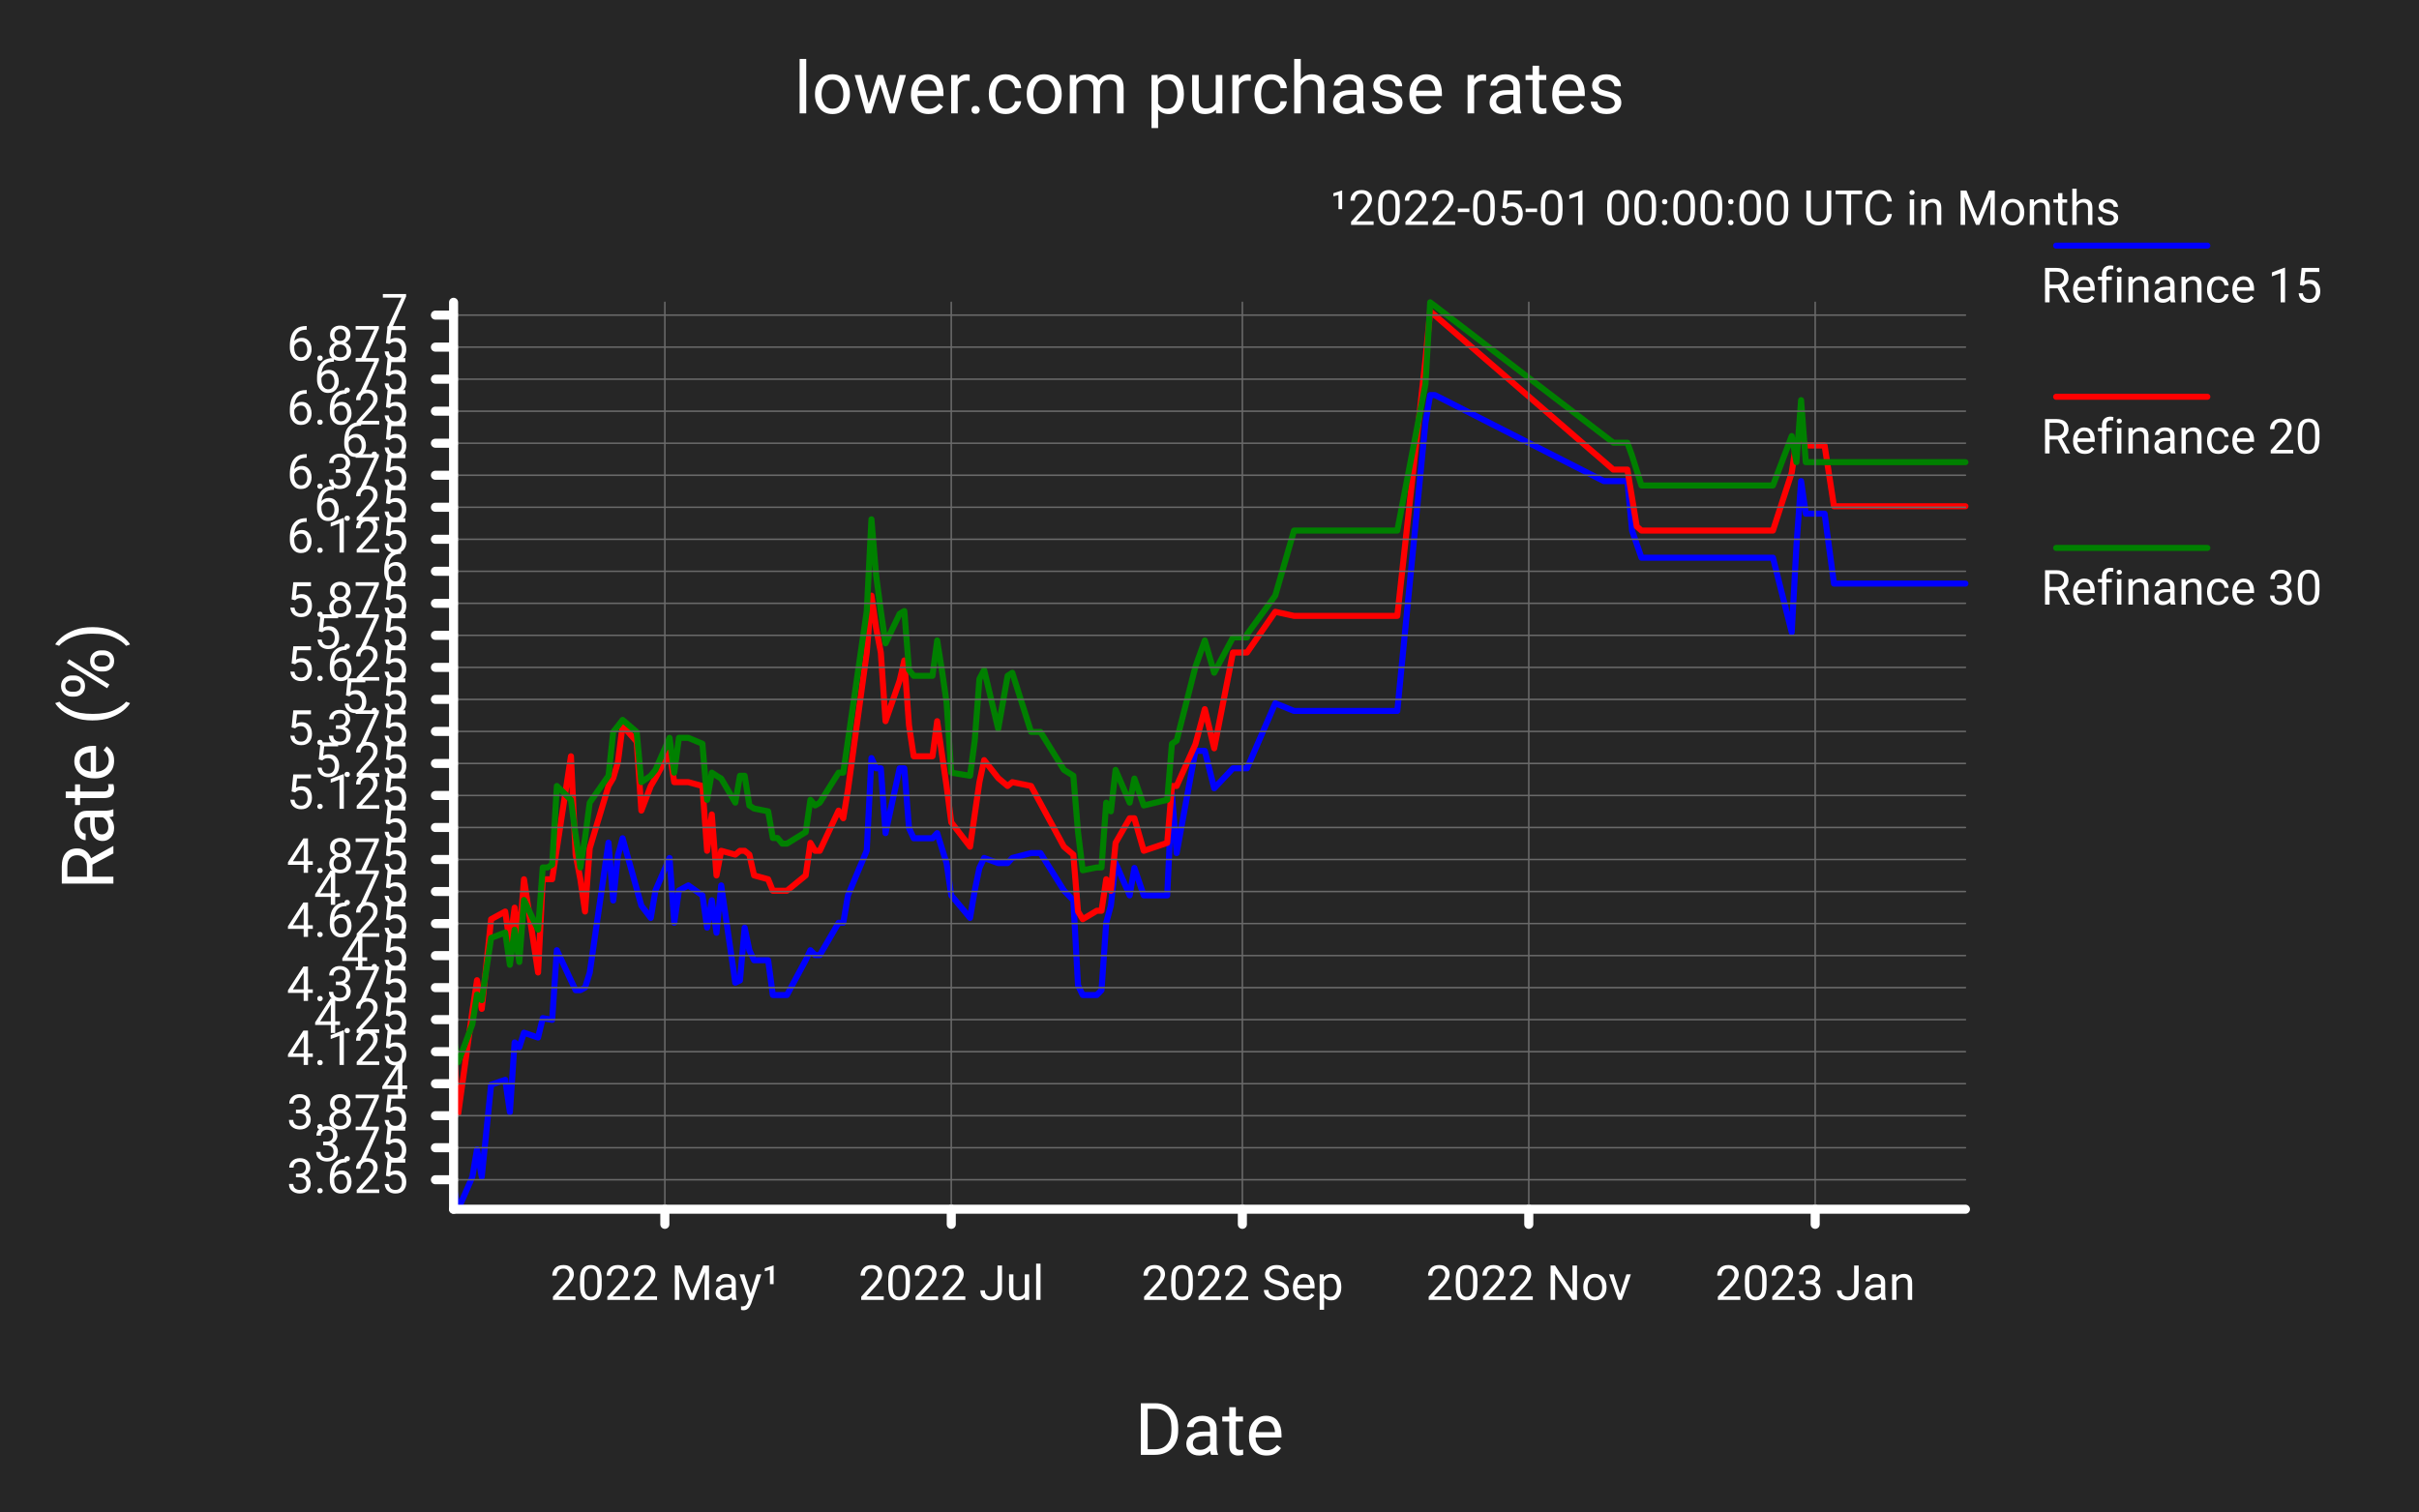
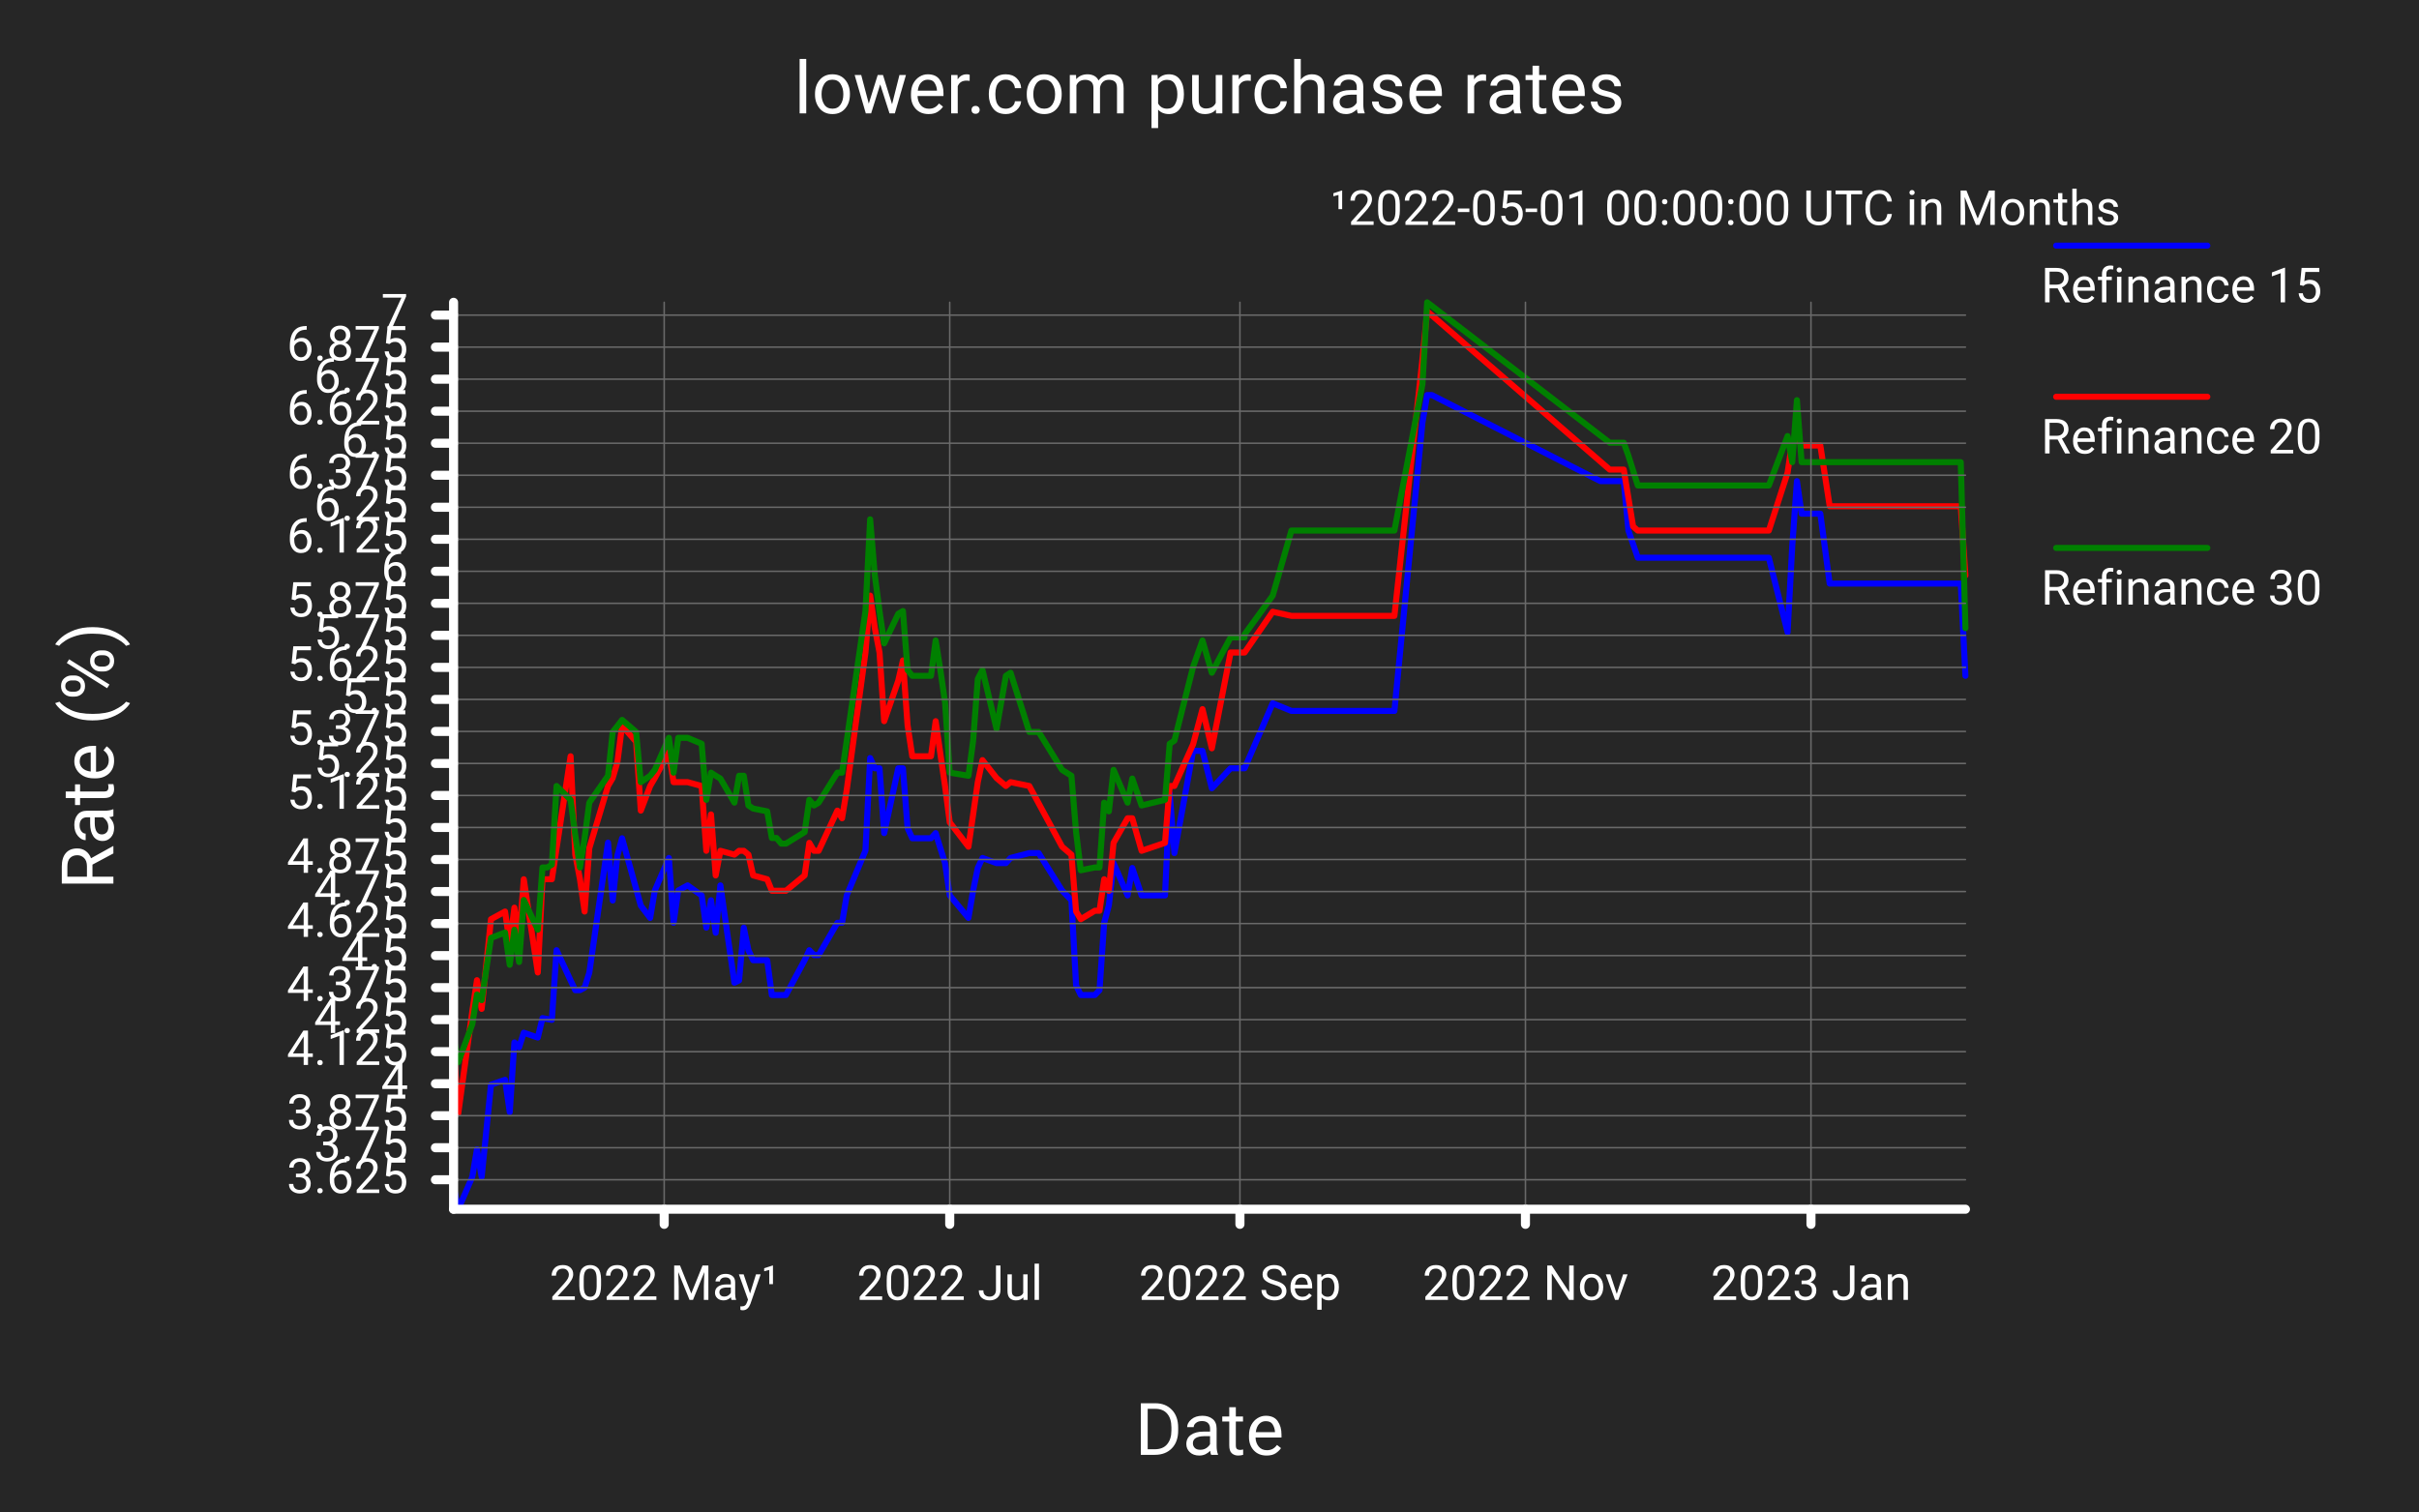
<svg xmlns="http://www.w3.org/2000/svg" class="poloto" width="800" height="500" viewBox="0 0 800 500">
  <style>.poloto{stroke-linecap:round;stroke-linejoin:round;font-family:Roboto,sans-serif;font-size:16px;}.poloto_background{fill:#262626;}.poloto_scatter{stroke-width:7}.poloto_tick_line{stroke:dimgray;stroke-width:0.5}.poloto_line{stroke-width:2}.poloto_text{fill: white;}.poloto_axis_lines{stroke: white;stroke-width:3;fill:none;stroke-dasharray:none}.poloto_title{font-size:24px;dominant-baseline:start;text-anchor:middle;}.poloto_xname{font-size:24px;dominant-baseline:start;text-anchor:middle;}.poloto_yname{font-size:24px;dominant-baseline:start;text-anchor:middle;}.poloto0stroke{stroke:blue;}.poloto1stroke{stroke:red;}.poloto2stroke{stroke:green;}.poloto3stroke{stroke:gold;}.poloto4stroke{stroke:aqua;}.poloto5stroke{stroke:lime;}.poloto6stroke{stroke:orange;}.poloto7stroke{stroke:chocolate;}.poloto0fill{fill:blue;}.poloto1fill{fill:red;}.poloto2fill{fill:green;}.poloto3fill{fill:gold;}.poloto4fill{fill:aqua;}.poloto5fill{fill:lime;}.poloto6fill{fill:orange;}.poloto7fill{fill:chocolate;}</style>
  <circle r="1e5" class="poloto_background" />
  <text class="poloto_text poloto_legend_text" x="675" y="100">Refinance 15</text>
  <line class="poloto_line poloto_legend_icon poloto0stroke poloto0legend" stroke="black" x1="680" x2="730" y1="81.25" y2="81.25" />
-   <path class="poloto_line poloto0stroke" fill="none" stroke="black" d=" M 150.00 392.46 L 151.55 400.00 L 156.21 389.32 L 157.76 380.17 L 159.32 389.32 L 159.32 389.32 L 162.42 358.81 L 167.08 357.20 L 168.63 367.88 L 170.19 344.83 L 171.74 346.44 L 173.29 341.61 L 177.95 343.22 L 179.50 336.78 L 179.50 336.78 L 182.61 337.37 L 184.16 314.32 L 188.82 324.32 L 190.37 327.54 L 191.93 327.54 L 193.48 326.69 L 195.03 321.78 L 201.24 278.73 L 202.80 297.88 L 204.35 283.05 L 205.90 277.29 L 205.90 277.29 L 212.11 299.58 L 215.22 303.64 L 216.77 294.58 L 221.43 283.81 L 222.98 305.25 L 224.53 294.58 L 224.53 294.58 L 227.64 292.88 L 232.30 296.19 L 233.85 306.86 L 233.85 306.86 L 235.40 297.80 L 236.96 308.56 L 238.51 292.88 L 243.17 325.08 L 244.72 324.32 L 246.27 306.86 L 246.27 306.86 L 247.83 314.32 L 249.38 317.63 L 254.04 317.63 L 255.59 329.15 L 257.14 329.15 L 258.70 329.15 L 260.25 329.15 L 266.46 317.63 L 268.01 314.32 L 269.57 315.93 L 271.12 315.93 L 271.12 315.93 L 277.33 305.25 L 278.88 305.25 L 280.43 296.19 L 286.65 281.36 L 288.20 250.76 L 289.75 254.15 L 291.30 254.15 L 292.86 275.59 L 297.52 254.15 L 299.07 254.15 L 300.62 273.90 L 302.17 277.29 L 308.39 277.29 L 309.94 275.59 L 311.49 280.59 L 313.04 285.51 L 314.60 296.19 L 320.81 303.64 L 322.36 294.58 L 323.91 287.12 L 325.47 283.81 L 330.12 285.51 L 333.23 285.51 L 334.78 283.81 L 340.99 282.20 L 340.99 282.20 L 340.99 282.20 L 340.99 282.20 L 340.99 282.20 L 340.99 282.20 L 344.10 282.20 L 344.10 282.20 L 344.10 282.20 L 344.10 282.20 L 344.10 282.20 L 344.10 282.20 L 351.86 294.58 L 354.97 297.80 L 356.52 325.93 L 358.07 329.15 L 362.73 329.15 L 364.29 327.54 L 365.84 305.25 L 367.39 299.49 L 368.94 285.51 L 373.60 296.19 L 373.60 296.19 L 375.16 287.12 L 378.26 296.19 L 378.26 296.19 L 386.02 296.19 L 387.58 262.46 L 389.13 282.20 L 395.34 248.39 L 398.45 248.39 L 398.45 248.39 L 401.55 260.76 L 407.76 254.15 L 407.76 254.15 L 407.76 254.15 L 407.76 254.15 L 407.76 254.15 L 407.76 254.15 L 407.76 254.15 L 407.76 254.15 L 407.76 254.15 L 412.42 254.15 L 421.74 232.63 L 427.95 235.17 L 427.95 235.17 L 432.61 235.17 L 438.82 235.17 L 440.37 235.17 L 440.37 235.17 L 440.37 235.17 L 440.37 235.17 L 440.37 235.17 L 460.56 235.17 L 462.11 235.17 L 471.43 139.75 L 472.98 130.68 L 474.53 130.68 L 530.43 159.15 L 536.65 159.15 L 538.20 159.15 L 539.75 175.51 L 542.86 184.49 L 542.86 184.49 L 549.07 184.49 L 550.62 184.49 L 552.17 184.49 L 553.73 184.49 L 558.39 184.49 L 559.94 184.49 L 563.04 184.49 L 564.60 184.49 L 569.25 184.49 L 570.81 184.49 L 570.81 184.49 L 575.47 184.49 L 580.12 184.49 L 581.68 184.49 L 583.23 184.49 L 584.78 184.49 L 586.34 184.49 L 592.55 209.15 L 594.10 180.68 L 595.65 159.15 L 597.20 169.92 L 601.86 169.92 L 603.42 169.92 L 603.42 169.92 L 606.52 193.05 L 608.07 193.05 L 612.73 193.05 L 614.29 193.05 L 615.84 193.05 L 617.39 193.05 L 618.94 193.05 L 618.94 193.05 L 618.94 193.05 L 618.94 193.05 L 626.71 193.05 L 629.81 193.05 L 634.47 193.05 L 636.02 193.05 L 639.13 193.05 L 640.68 193.05 L 646.89 193.05 L 648.45 193.05 L 650.00 193.05" />
+   <path class="poloto_line poloto0stroke" fill="none" stroke="black" d=" M 150.00 392.46 L 151.55 400.00 L 156.19 389.32 L 157.74 380.17 L 159.29 389.32 L 159.29 389.32 L 162.38 358.81 L 167.03 357.20 L 168.58 367.88 L 170.12 344.83 L 171.67 346.44 L 173.22 341.61 L 177.86 343.22 L 179.41 336.78 L 179.41 336.78 L 182.51 337.37 L 184.06 314.32 L 188.70 324.32 L 190.25 327.54 L 191.80 327.54 L 193.34 326.69 L 194.89 321.78 L 201.08 278.73 L 202.63 297.88 L 204.18 283.05 L 205.73 277.29 L 205.73 277.29 L 211.92 299.58 L 215.02 303.64 L 216.56 294.58 L 221.21 283.81 L 222.76 305.25 L 224.30 294.58 L 224.30 294.58 L 227.40 292.88 L 232.04 296.19 L 233.59 306.86 L 233.59 306.86 L 235.14 297.80 L 236.69 308.56 L 238.24 292.88 L 242.88 325.08 L 244.43 324.32 L 245.98 306.86 L 245.98 306.86 L 247.52 314.32 L 249.07 317.63 L 253.72 317.63 L 255.26 329.15 L 256.81 329.15 L 258.36 329.15 L 259.91 329.15 L 266.10 317.63 L 267.65 314.32 L 269.20 315.93 L 270.74 315.93 L 270.74 315.93 L 276.93 305.25 L 278.48 305.25 L 280.03 296.19 L 286.22 281.36 L 287.77 250.76 L 289.32 254.15 L 290.87 254.15 L 292.41 275.59 L 297.06 254.15 L 298.61 254.15 L 300.15 273.90 L 301.70 277.29 L 307.89 277.29 L 309.44 275.59 L 310.99 280.59 L 312.54 285.51 L 314.09 296.19 L 320.28 303.64 L 321.83 294.58 L 323.37 287.12 L 324.92 283.81 L 329.57 285.51 L 332.66 285.51 L 334.21 283.81 L 340.40 282.20 L 340.40 282.20 L 340.40 282.20 L 340.40 282.20 L 340.40 282.20 L 340.40 282.20 L 343.50 282.20 L 343.50 282.20 L 343.50 282.20 L 343.50 282.20 L 343.50 282.20 L 343.50 282.20 L 351.24 294.58 L 354.33 297.80 L 355.88 325.93 L 357.43 329.15 L 362.07 329.15 L 363.62 327.54 L 365.17 305.25 L 366.72 299.49 L 368.27 285.51 L 372.91 296.19 L 372.91 296.19 L 374.46 287.12 L 377.55 296.19 L 377.55 296.19 L 385.29 296.19 L 386.84 262.46 L 388.39 282.20 L 394.58 248.39 L 397.68 248.39 L 397.68 248.39 L 400.77 260.76 L 406.97 254.15 L 406.97 254.15 L 406.97 254.15 L 406.97 254.15 L 406.97 254.15 L 406.97 254.15 L 406.97 254.15 L 406.97 254.15 L 406.97 254.15 L 411.61 254.15 L 420.90 232.63 L 427.09 235.17 L 427.09 235.17 L 431.73 235.17 L 437.93 235.17 L 439.47 235.17 L 439.47 235.17 L 439.47 235.17 L 439.47 235.17 L 439.47 235.17 L 459.60 235.17 L 461.15 235.17 L 470.43 139.75 L 471.98 130.68 L 473.53 130.68 L 529.26 159.15 L 535.45 159.15 L 537.00 159.15 L 538.54 175.51 L 541.64 184.49 L 541.64 184.49 L 547.83 184.49 L 549.38 184.49 L 550.93 184.49 L 552.48 184.49 L 557.12 184.49 L 558.67 184.49 L 561.76 184.49 L 563.31 184.49 L 567.96 184.49 L 569.50 184.49 L 569.50 184.49 L 574.15 184.49 L 578.79 184.49 L 580.34 184.49 L 581.89 184.49 L 583.44 184.49 L 584.98 184.49 L 591.18 209.15 L 592.72 180.68 L 594.27 159.15 L 595.82 169.92 L 600.46 169.92 L 602.01 169.92 L 602.01 169.92 L 605.11 193.05 L 606.66 193.05 L 611.30 193.05 L 612.85 193.05 L 614.40 193.05 L 615.94 193.05 L 617.49 193.05 L 617.49 193.05 L 617.49 193.05 L 617.49 193.05 L 625.23 193.05 L 628.33 193.05 L 632.97 193.05 L 634.52 193.05 L 637.62 193.05 L 639.16 193.05 L 645.36 193.05 L 646.90 193.05 L 648.45 193.05 L 650.00 223.56" />
  <text class="poloto_text poloto_legend_text" x="675" y="150">Refinance 20</text>
  <line class="poloto_line poloto_legend_icon poloto1stroke poloto1legend" stroke="black" x1="680" x2="730" y1="131.25" y2="131.25" />
-   <path class="poloto_line poloto1stroke" fill="none" stroke="black" d=" M 150.00 345.68 L 151.55 368.31 L 156.21 334.58 L 157.76 324.24 L 159.32 333.73 L 159.32 333.73 L 162.42 304.07 L 167.08 301.53 L 168.63 312.29 L 170.19 300.25 L 171.74 311.02 L 173.29 290.85 L 177.95 321.69 L 179.50 290.85 L 179.50 290.85 L 182.61 290.85 L 182.61 290.85 L 188.82 250.17 L 190.37 282.71 L 191.93 290.85 L 193.48 301.53 L 195.03 280.59 L 201.24 260.00 L 202.80 257.37 L 204.35 252.12 L 205.90 240.08 L 210.56 245.34 L 212.11 268.14 L 215.22 260.00 L 216.77 257.37 L 221.43 248.81 L 222.98 258.73 L 224.53 258.73 L 224.53 258.73 L 227.64 258.73 L 232.30 260.00 L 233.85 281.44 L 233.85 281.44 L 235.40 269.41 L 236.96 289.58 L 238.51 281.44 L 243.17 282.71 L 244.72 281.44 L 246.27 281.44 L 246.27 281.44 L 247.83 282.71 L 249.38 289.58 L 254.04 290.85 L 255.59 294.66 L 257.14 294.66 L 258.70 294.66 L 260.25 294.66 L 266.46 289.58 L 268.01 278.81 L 269.57 281.44 L 271.12 281.44 L 271.12 281.44 L 277.33 268.14 L 278.88 270.68 L 280.43 261.27 L 286.65 215.85 L 288.20 197.03 L 289.75 207.80 L 291.30 215.85 L 292.86 238.56 L 297.52 225.17 L 299.07 218.47 L 300.62 239.92 L 302.17 250.17 L 308.39 250.17 L 309.94 238.56 L 311.49 249.32 L 313.04 260.00 L 314.60 272.03 L 320.81 280.08 L 322.36 269.41 L 323.91 258.73 L 325.47 251.44 L 330.12 257.37 L 333.23 260.00 L 334.78 258.73 L 340.99 260.00 L 340.99 260.00 L 340.99 260.00 L 340.99 260.00 L 340.99 260.00 L 340.99 260.00 L 340.99 260.00 L 340.99 260.00 L 340.99 260.00 L 340.99 260.00 L 340.99 260.00 L 340.99 260.00 L 351.86 280.08 L 354.97 282.71 L 356.52 301.53 L 358.07 304.07 L 362.73 301.27 L 364.29 301.27 L 365.84 290.85 L 367.39 294.66 L 368.94 278.81 L 373.60 270.68 L 373.60 270.68 L 375.16 270.68 L 378.26 281.44 L 378.26 281.44 L 386.02 278.81 L 387.58 260.00 L 389.13 260.00 L 395.34 246.19 L 398.45 234.58 L 398.45 234.58 L 401.55 247.54 L 407.76 215.85 L 407.76 215.85 L 407.76 215.85 L 407.76 215.85 L 407.76 215.85 L 407.76 215.85 L 407.76 215.85 L 407.76 215.85 L 407.76 215.85 L 412.42 215.85 L 421.74 202.37 L 427.95 203.73 L 431.06 203.73 L 432.61 203.73 L 432.61 203.73 L 440.37 203.73 L 441.93 203.73 L 441.93 203.73 L 441.93 203.73 L 441.93 203.73 L 460.56 203.73 L 462.11 203.73 L 471.43 118.81 L 472.98 102.97 L 472.98 102.97 L 533.54 155.34 L 536.65 155.34 L 538.20 155.34 L 541.30 174.15 L 542.86 175.51 L 542.86 175.51 L 549.07 175.51 L 550.62 175.51 L 552.17 175.51 L 553.73 175.51 L 558.39 175.51 L 559.94 175.51 L 563.04 175.51 L 564.60 175.51 L 569.25 175.51 L 570.81 175.51 L 570.81 175.51 L 575.47 175.51 L 580.12 175.51 L 581.68 175.51 L 583.23 175.51 L 584.78 175.51 L 586.34 175.51 L 592.55 156.36 L 594.10 145.93 L 595.65 144.58 L 597.20 147.37 L 601.86 147.37 L 603.42 147.37 L 603.42 147.37 L 606.52 167.46 L 608.07 167.46 L 612.73 167.46 L 614.29 167.46 L 615.84 167.46 L 617.39 167.46 L 618.94 167.46 L 618.94 167.46 L 625.16 167.46 L 625.16 167.46 L 626.71 167.46 L 629.81 167.46 L 634.47 167.46 L 636.02 167.46 L 639.13 167.46 L 640.68 167.46 L 646.89 167.46 L 648.45 167.46 L 650.00 167.46" />
+   <path class="poloto_line poloto1stroke" fill="none" stroke="black" d=" M 150.00 345.68 L 151.55 368.31 L 156.19 334.58 L 157.74 324.24 L 159.29 333.73 L 159.29 333.73 L 162.38 304.07 L 167.03 301.53 L 168.58 312.29 L 170.12 300.25 L 171.67 311.02 L 173.22 290.85 L 177.86 321.69 L 179.41 290.85 L 179.41 290.85 L 182.51 290.85 L 182.51 290.85 L 188.70 250.17 L 190.25 282.71 L 191.80 290.85 L 193.34 301.53 L 194.89 280.59 L 201.08 260.00 L 202.63 257.37 L 204.18 252.12 L 205.73 240.08 L 210.37 245.34 L 211.92 268.14 L 215.02 260.00 L 216.56 257.37 L 221.21 248.81 L 222.76 258.73 L 224.30 258.73 L 224.30 258.73 L 227.40 258.73 L 232.04 260.00 L 233.59 281.44 L 233.59 281.44 L 235.14 269.41 L 236.69 289.58 L 238.24 281.44 L 242.88 282.71 L 244.43 281.44 L 245.98 281.44 L 245.98 281.44 L 247.52 282.71 L 249.07 289.58 L 253.72 290.85 L 255.26 294.66 L 256.81 294.66 L 258.36 294.66 L 259.91 294.66 L 266.10 289.58 L 267.65 278.81 L 269.20 281.44 L 270.74 281.44 L 270.74 281.44 L 276.93 268.14 L 278.48 270.68 L 280.03 261.27 L 286.22 215.85 L 287.77 197.03 L 289.32 207.80 L 290.87 215.85 L 292.41 238.56 L 297.06 225.17 L 298.61 218.47 L 300.15 239.92 L 301.70 250.17 L 307.89 250.17 L 309.44 238.56 L 310.99 249.32 L 312.54 260.00 L 314.09 272.03 L 320.28 280.08 L 321.83 269.41 L 323.37 258.73 L 324.92 251.44 L 329.57 257.37 L 332.66 260.00 L 334.21 258.73 L 340.40 260.00 L 340.40 260.00 L 340.40 260.00 L 340.40 260.00 L 340.40 260.00 L 340.40 260.00 L 340.40 260.00 L 340.40 260.00 L 340.40 260.00 L 340.40 260.00 L 340.40 260.00 L 340.40 260.00 L 351.24 280.08 L 354.33 282.71 L 355.88 301.53 L 357.43 304.07 L 362.07 301.27 L 363.62 301.27 L 365.17 290.85 L 366.72 294.66 L 368.27 278.81 L 372.91 270.68 L 372.91 270.68 L 374.46 270.68 L 377.55 281.44 L 377.55 281.44 L 385.29 278.81 L 386.84 260.00 L 388.39 260.00 L 394.58 246.19 L 397.68 234.58 L 397.68 234.58 L 400.77 247.54 L 406.97 215.85 L 406.97 215.85 L 406.97 215.85 L 406.97 215.85 L 406.97 215.85 L 406.97 215.85 L 406.97 215.85 L 406.97 215.85 L 406.97 215.85 L 411.61 215.85 L 420.90 202.37 L 427.09 203.73 L 430.19 203.73 L 431.73 203.73 L 431.73 203.73 L 439.47 203.73 L 441.02 203.73 L 441.02 203.73 L 441.02 203.73 L 441.02 203.73 L 459.60 203.73 L 461.15 203.73 L 470.43 118.81 L 471.98 102.97 L 471.98 102.97 L 532.35 155.34 L 535.45 155.34 L 537.00 155.34 L 540.09 174.15 L 541.64 175.51 L 541.64 175.51 L 547.83 175.51 L 549.38 175.51 L 550.93 175.51 L 552.48 175.51 L 557.12 175.51 L 558.67 175.51 L 561.76 175.51 L 563.31 175.51 L 567.96 175.51 L 569.50 175.51 L 569.50 175.51 L 574.15 175.51 L 578.79 175.51 L 580.34 175.51 L 581.89 175.51 L 583.44 175.51 L 584.98 175.51 L 591.18 156.36 L 592.72 145.93 L 594.27 144.58 L 595.82 147.37 L 600.46 147.37 L 602.01 147.37 L 602.01 147.37 L 605.11 167.46 L 606.66 167.46 L 611.30 167.46 L 612.85 167.46 L 614.40 167.46 L 615.94 167.46 L 617.49 167.46 L 617.49 167.46 L 623.68 167.46 L 623.68 167.46 L 625.23 167.46 L 628.33 167.46 L 632.97 167.46 L 634.52 167.46 L 637.62 167.46 L 639.16 167.46 L 645.36 167.46 L 646.90 167.46 L 648.45 167.46 L 650.00 190.34" />
  <text class="poloto_text poloto_legend_text" x="675" y="200">Refinance 30</text>
  <line class="poloto_line poloto_legend_icon poloto2stroke poloto2legend" stroke="black" x1="680" x2="730" y1="181.25" y2="181.25" />
-   <path class="poloto_line poloto2stroke" fill="none" stroke="black" d=" M 150.00 343.31 L 151.55 351.36 L 156.21 338.81 L 157.76 328.98 L 159.32 330.85 L 159.32 330.85 L 162.42 310.25 L 167.08 308.47 L 168.63 319.15 L 170.19 307.54 L 171.74 318.22 L 173.29 297.71 L 177.95 307.54 L 179.50 286.95 L 181.06 286.95 L 182.61 286.02 L 184.16 260.00 L 188.82 264.58 L 190.37 276.27 L 191.93 286.95 L 193.48 277.20 L 195.03 265.51 L 201.24 256.61 L 202.80 242.12 L 204.35 240.17 L 205.90 238.14 L 210.56 242.12 L 212.11 258.73 L 215.22 256.61 L 216.77 254.66 L 221.43 244.07 L 222.98 255.59 L 224.53 244.07 L 224.53 244.07 L 227.64 244.07 L 232.30 246.02 L 233.85 264.58 L 233.85 264.58 L 235.40 255.59 L 236.96 256.61 L 238.51 257.54 L 243.17 265.51 L 244.72 256.61 L 246.27 256.61 L 246.27 256.61 L 247.83 266.44 L 249.38 267.46 L 254.04 268.39 L 255.59 277.20 L 257.14 277.20 L 258.70 279.07 L 260.25 279.07 L 266.46 275.25 L 268.01 264.58 L 269.57 266.44 L 271.12 265.51 L 271.12 265.51 L 277.33 255.59 L 278.88 255.59 L 280.43 245.00 L 286.65 202.12 L 288.20 171.78 L 289.75 190.34 L 291.30 202.12 L 292.86 212.80 L 297.52 203.05 L 299.07 202.12 L 300.62 221.61 L 302.17 223.56 L 308.39 223.56 L 309.94 211.86 L 311.49 221.61 L 313.04 232.29 L 314.60 255.59 L 320.81 256.61 L 322.36 245.00 L 323.91 224.58 L 325.47 221.61 L 330.12 241.10 L 333.23 223.56 L 334.78 222.54 L 340.99 242.12 L 340.99 242.12 L 340.99 242.12 L 340.99 242.12 L 340.99 242.12 L 340.99 242.12 L 344.10 242.12 L 344.10 242.12 L 344.10 242.12 L 344.10 242.12 L 344.10 242.12 L 344.10 242.12 L 351.86 254.66 L 354.97 256.61 L 356.52 275.25 L 358.07 287.88 L 362.73 286.95 L 364.29 286.95 L 365.84 265.51 L 367.39 268.39 L 368.94 254.66 L 373.60 265.51 L 373.60 265.51 L 375.16 257.54 L 378.26 266.44 L 378.26 266.44 L 386.02 264.58 L 387.58 246.02 L 389.13 245.00 L 395.34 220.59 L 398.45 211.86 L 398.45 211.86 L 401.55 222.54 L 407.76 210.85 L 407.76 210.85 L 407.76 210.85 L 407.76 210.85 L 407.76 210.85 L 407.76 210.85 L 407.76 210.85 L 407.76 210.85 L 412.42 210.85 L 412.42 209.83 L 421.74 197.03 L 427.95 175.51 L 427.95 175.51 L 432.61 175.51 L 432.61 175.51 L 440.37 175.51 L 441.93 175.51 L 441.93 175.51 L 441.93 175.51 L 441.93 175.51 L 460.56 175.51 L 462.11 175.51 L 471.43 127.03 L 472.98 100.00 L 472.98 100.00 L 533.54 146.44 L 536.65 146.44 L 538.20 146.44 L 539.75 150.76 L 542.86 160.59 L 542.86 160.59 L 549.07 160.59 L 550.62 160.59 L 552.17 160.59 L 553.73 160.59 L 558.39 160.59 L 559.94 160.59 L 563.04 160.59 L 564.60 160.59 L 569.25 160.59 L 570.81 160.59 L 570.81 160.59 L 575.47 160.59 L 580.12 160.59 L 581.68 160.59 L 583.23 160.59 L 584.78 160.59 L 586.34 160.59 L 592.55 144.24 L 594.10 152.88 L 595.65 132.37 L 597.20 152.88 L 601.86 152.88 L 603.42 152.88 L 603.42 152.88 L 606.52 152.88 L 608.07 152.88 L 612.73 152.88 L 614.29 152.88 L 615.84 152.88 L 617.39 152.88 L 618.94 152.88 L 618.94 152.88 L 625.16 152.88 L 625.16 152.88 L 626.71 152.88 L 629.81 152.88 L 634.47 152.88 L 636.02 152.88 L 639.13 152.88 L 640.68 152.88 L 646.89 152.88 L 648.45 152.88 L 650.00 152.88" />
+   <path class="poloto_line poloto2stroke" fill="none" stroke="black" d=" M 150.00 343.31 L 151.55 351.36 L 156.19 338.81 L 157.74 328.98 L 159.29 330.85 L 159.29 330.85 L 162.38 310.25 L 167.03 308.47 L 168.58 319.15 L 170.12 307.54 L 171.67 318.22 L 173.22 297.71 L 177.86 307.54 L 179.41 286.95 L 180.96 286.95 L 182.51 286.02 L 184.06 260.00 L 188.70 264.58 L 190.25 276.27 L 191.80 286.95 L 193.34 277.20 L 194.89 265.51 L 201.08 256.61 L 202.63 242.12 L 204.18 240.17 L 205.73 238.14 L 210.37 242.12 L 211.92 258.73 L 215.02 256.61 L 216.56 254.66 L 221.21 244.07 L 222.76 255.59 L 224.30 244.07 L 224.30 244.07 L 227.40 244.07 L 232.04 246.02 L 233.59 264.58 L 233.59 264.58 L 235.14 255.59 L 236.69 256.61 L 238.24 257.54 L 242.88 265.51 L 244.43 256.61 L 245.98 256.61 L 245.98 256.61 L 247.52 266.44 L 249.07 267.46 L 253.72 268.39 L 255.26 277.20 L 256.81 277.20 L 258.36 279.07 L 259.91 279.07 L 266.10 275.25 L 267.65 264.58 L 269.20 266.44 L 270.74 265.51 L 270.74 265.51 L 276.93 255.59 L 278.48 255.59 L 280.03 245.00 L 286.22 202.12 L 287.77 171.78 L 289.32 190.34 L 290.87 202.12 L 292.41 212.80 L 297.06 203.05 L 298.61 202.12 L 300.15 221.61 L 301.70 223.56 L 307.89 223.56 L 309.44 211.86 L 310.99 221.61 L 312.54 232.29 L 314.09 255.59 L 320.28 256.61 L 321.83 245.00 L 323.37 224.58 L 324.92 221.61 L 329.57 241.10 L 332.66 223.56 L 334.21 222.54 L 340.40 242.12 L 340.40 242.12 L 340.40 242.12 L 340.40 242.12 L 340.40 242.12 L 340.40 242.12 L 343.50 242.12 L 343.50 242.12 L 343.50 242.12 L 343.50 242.12 L 343.50 242.12 L 343.50 242.12 L 351.24 254.66 L 354.33 256.61 L 355.88 275.25 L 357.43 287.88 L 362.07 286.95 L 363.62 286.95 L 365.17 265.51 L 366.72 268.39 L 368.27 254.66 L 372.91 265.51 L 372.91 265.51 L 374.46 257.54 L 377.55 266.44 L 377.55 266.44 L 385.29 264.58 L 386.84 246.02 L 388.39 245.00 L 394.58 220.59 L 397.68 211.86 L 397.68 211.86 L 400.77 222.54 L 406.97 210.85 L 406.97 210.85 L 406.97 210.85 L 406.97 210.85 L 406.97 210.85 L 406.97 210.85 L 406.97 210.85 L 406.97 210.85 L 411.61 210.85 L 411.61 209.83 L 420.90 197.03 L 427.09 175.51 L 427.09 175.51 L 431.73 175.51 L 431.73 175.51 L 439.47 175.51 L 441.02 175.51 L 441.02 175.51 L 441.02 175.51 L 441.02 175.51 L 459.60 175.51 L 461.15 175.51 L 470.43 127.03 L 471.98 100.00 L 471.98 100.00 L 532.35 146.44 L 535.45 146.44 L 537.00 146.44 L 538.54 150.76 L 541.64 160.59 L 541.64 160.59 L 547.83 160.59 L 549.38 160.59 L 550.93 160.59 L 552.48 160.59 L 557.12 160.59 L 558.67 160.59 L 561.76 160.59 L 563.31 160.59 L 567.96 160.59 L 569.50 160.59 L 569.50 160.59 L 574.15 160.59 L 578.79 160.59 L 580.34 160.59 L 581.89 160.59 L 583.44 160.59 L 584.98 160.59 L 591.18 144.24 L 592.72 152.88 L 594.27 132.37 L 595.82 152.88 L 600.46 152.88 L 602.01 152.88 L 602.01 152.88 L 605.11 152.88 L 606.66 152.88 L 611.30 152.88 L 612.85 152.88 L 614.40 152.88 L 615.94 152.88 L 617.49 152.88 L 617.49 152.88 L 623.68 152.88 L 623.68 152.88 L 625.23 152.88 L 628.33 152.88 L 632.97 152.88 L 634.52 152.88 L 637.62 152.88 L 639.16 152.88 L 645.36 152.88 L 646.90 152.88 L 648.45 152.88 L 650.00 207.80" />
  <text class="poloto_labels poloto_text poloto_title" x="400" y="37.5">lower.com purchase rates</text>
  <text class="poloto_labels poloto_text poloto_xname" x="400" y="481.25">Date</text>
  <text class="poloto_labels poloto_text poloto_yname" transform="rotate(-90,37.5,250)" x="37.5" y="250">Rate (%)</text>
  <text class="poloto_tick_labels poloto_text" dominant-baseline="middle" text-anchor="start" x="150" y="70" />
  <line class="poloto_axis_lines" stroke="black" x1="150" x2="144" y1="390.254" y2="390.254" />
  <line class="poloto_tick_line" stroke="black" x1="150" x2="650" y1="390.254" y2="390.254" />
  <text class="poloto_tick_labels poloto_text" dominant-baseline="middle" text-anchor="end" x="135" y="390.254">3.625</text>
  <line class="poloto_axis_lines" stroke="black" x1="150" x2="144" y1="379.661" y2="379.661" />
  <line class="poloto_tick_line" stroke="black" x1="150" x2="650" y1="379.661" y2="379.661" />
  <text class="poloto_tick_labels poloto_text" dominant-baseline="middle" text-anchor="end" x="135" y="379.661">3.75</text>
  <line class="poloto_axis_lines" stroke="black" x1="150" x2="144" y1="369.068" y2="369.068" />
  <line class="poloto_tick_line" stroke="black" x1="150" x2="650" y1="369.068" y2="369.068" />
  <text class="poloto_tick_labels poloto_text" dominant-baseline="middle" text-anchor="end" x="135" y="369.068">3.875</text>
  <line class="poloto_axis_lines" stroke="black" x1="150" x2="144" y1="358.475" y2="358.475" />
  <line class="poloto_tick_line" stroke="black" x1="150" x2="650" y1="358.475" y2="358.475" />
  <text class="poloto_tick_labels poloto_text" dominant-baseline="middle" text-anchor="end" x="135" y="358.475">4</text>
  <line class="poloto_axis_lines" stroke="black" x1="150" x2="144" y1="347.881" y2="347.881" />
  <line class="poloto_tick_line" stroke="black" x1="150" x2="650" y1="347.881" y2="347.881" />
  <text class="poloto_tick_labels poloto_text" dominant-baseline="middle" text-anchor="end" x="135" y="347.881">4.125</text>
  <line class="poloto_axis_lines" stroke="black" x1="150" x2="144" y1="337.288" y2="337.288" />
  <line class="poloto_tick_line" stroke="black" x1="150" x2="650" y1="337.288" y2="337.288" />
  <text class="poloto_tick_labels poloto_text" dominant-baseline="middle" text-anchor="end" x="135" y="337.288">4.25</text>
  <line class="poloto_axis_lines" stroke="black" x1="150" x2="144" y1="326.695" y2="326.695" />
  <line class="poloto_tick_line" stroke="black" x1="150" x2="650" y1="326.695" y2="326.695" />
  <text class="poloto_tick_labels poloto_text" dominant-baseline="middle" text-anchor="end" x="135" y="326.695">4.375</text>
  <line class="poloto_axis_lines" stroke="black" x1="150" x2="144" y1="316.102" y2="316.102" />
  <line class="poloto_tick_line" stroke="black" x1="150" x2="650" y1="316.102" y2="316.102" />
  <text class="poloto_tick_labels poloto_text" dominant-baseline="middle" text-anchor="end" x="135" y="316.102">4.5</text>
  <line class="poloto_axis_lines" stroke="black" x1="150" x2="144" y1="305.508" y2="305.508" />
  <line class="poloto_tick_line" stroke="black" x1="150" x2="650" y1="305.508" y2="305.508" />
  <text class="poloto_tick_labels poloto_text" dominant-baseline="middle" text-anchor="end" x="135" y="305.508">4.625</text>
  <line class="poloto_axis_lines" stroke="black" x1="150" x2="144" y1="294.915" y2="294.915" />
  <line class="poloto_tick_line" stroke="black" x1="150" x2="650" y1="294.915" y2="294.915" />
  <text class="poloto_tick_labels poloto_text" dominant-baseline="middle" text-anchor="end" x="135" y="294.915">4.75</text>
  <line class="poloto_axis_lines" stroke="black" x1="150" x2="144" y1="284.322" y2="284.322" />
  <line class="poloto_tick_line" stroke="black" x1="150" x2="650" y1="284.322" y2="284.322" />
  <text class="poloto_tick_labels poloto_text" dominant-baseline="middle" text-anchor="end" x="135" y="284.322">4.875</text>
  <line class="poloto_axis_lines" stroke="black" x1="150" x2="144" y1="273.729" y2="273.729" />
  <line class="poloto_tick_line" stroke="black" x1="150" x2="650" y1="273.729" y2="273.729" />
  <text class="poloto_tick_labels poloto_text" dominant-baseline="middle" text-anchor="end" x="135" y="273.729">5</text>
  <line class="poloto_axis_lines" stroke="black" x1="150" x2="144" y1="263.136" y2="263.136" />
  <line class="poloto_tick_line" stroke="black" x1="150" x2="650" y1="263.136" y2="263.136" />
  <text class="poloto_tick_labels poloto_text" dominant-baseline="middle" text-anchor="end" x="135" y="263.136">5.125</text>
  <line class="poloto_axis_lines" stroke="black" x1="150" x2="144" y1="252.542" y2="252.542" />
  <line class="poloto_tick_line" stroke="black" x1="150" x2="650" y1="252.542" y2="252.542" />
  <text class="poloto_tick_labels poloto_text" dominant-baseline="middle" text-anchor="end" x="135" y="252.542">5.25</text>
  <line class="poloto_axis_lines" stroke="black" x1="150" x2="144" y1="241.949" y2="241.949" />
  <line class="poloto_tick_line" stroke="black" x1="150" x2="650" y1="241.949" y2="241.949" />
  <text class="poloto_tick_labels poloto_text" dominant-baseline="middle" text-anchor="end" x="135" y="241.949">5.375</text>
  <line class="poloto_axis_lines" stroke="black" x1="150" x2="144" y1="231.356" y2="231.356" />
  <line class="poloto_tick_line" stroke="black" x1="150" x2="650" y1="231.356" y2="231.356" />
  <text class="poloto_tick_labels poloto_text" dominant-baseline="middle" text-anchor="end" x="135" y="231.356">5.5</text>
  <line class="poloto_axis_lines" stroke="black" x1="150" x2="144" y1="220.763" y2="220.763" />
  <line class="poloto_tick_line" stroke="black" x1="150" x2="650" y1="220.763" y2="220.763" />
  <text class="poloto_tick_labels poloto_text" dominant-baseline="middle" text-anchor="end" x="135" y="220.763">5.625</text>
  <line class="poloto_axis_lines" stroke="black" x1="150" x2="144" y1="210.169" y2="210.169" />
  <line class="poloto_tick_line" stroke="black" x1="150" x2="650" y1="210.169" y2="210.169" />
  <text class="poloto_tick_labels poloto_text" dominant-baseline="middle" text-anchor="end" x="135" y="210.169">5.75</text>
  <line class="poloto_axis_lines" stroke="black" x1="150" x2="144" y1="199.576" y2="199.576" />
  <line class="poloto_tick_line" stroke="black" x1="150" x2="650" y1="199.576" y2="199.576" />
  <text class="poloto_tick_labels poloto_text" dominant-baseline="middle" text-anchor="end" x="135" y="199.576">5.875</text>
  <line class="poloto_axis_lines" stroke="black" x1="150" x2="144" y1="188.983" y2="188.983" />
  <line class="poloto_tick_line" stroke="black" x1="150" x2="650" y1="188.983" y2="188.983" />
  <text class="poloto_tick_labels poloto_text" dominant-baseline="middle" text-anchor="end" x="135" y="188.983">6</text>
  <line class="poloto_axis_lines" stroke="black" x1="150" x2="144" y1="178.39" y2="178.39" />
  <line class="poloto_tick_line" stroke="black" x1="150" x2="650" y1="178.39" y2="178.39" />
  <text class="poloto_tick_labels poloto_text" dominant-baseline="middle" text-anchor="end" x="135" y="178.39">6.125</text>
  <line class="poloto_axis_lines" stroke="black" x1="150" x2="144" y1="167.797" y2="167.797" />
  <line class="poloto_tick_line" stroke="black" x1="150" x2="650" y1="167.797" y2="167.797" />
  <text class="poloto_tick_labels poloto_text" dominant-baseline="middle" text-anchor="end" x="135" y="167.797">6.25</text>
  <line class="poloto_axis_lines" stroke="black" x1="150" x2="144" y1="157.203" y2="157.203" />
  <line class="poloto_tick_line" stroke="black" x1="150" x2="650" y1="157.203" y2="157.203" />
  <text class="poloto_tick_labels poloto_text" dominant-baseline="middle" text-anchor="end" x="135" y="157.203">6.375</text>
  <line class="poloto_axis_lines" stroke="black" x1="150" x2="144" y1="146.61" y2="146.61" />
  <line class="poloto_tick_line" stroke="black" x1="150" x2="650" y1="146.61" y2="146.61" />
  <text class="poloto_tick_labels poloto_text" dominant-baseline="middle" text-anchor="end" x="135" y="146.61">6.5</text>
  <line class="poloto_axis_lines" stroke="black" x1="150" x2="144" y1="136.017" y2="136.017" />
  <line class="poloto_tick_line" stroke="black" x1="150" x2="650" y1="136.017" y2="136.017" />
  <text class="poloto_tick_labels poloto_text" dominant-baseline="middle" text-anchor="end" x="135" y="136.017">6.625</text>
  <line class="poloto_axis_lines" stroke="black" x1="150" x2="144" y1="125.424" y2="125.424" />
  <line class="poloto_tick_line" stroke="black" x1="150" x2="650" y1="125.424" y2="125.424" />
  <text class="poloto_tick_labels poloto_text" dominant-baseline="middle" text-anchor="end" x="135" y="125.424">6.75</text>
  <line class="poloto_axis_lines" stroke="black" x1="150" x2="144" y1="114.831" y2="114.831" />
  <line class="poloto_tick_line" stroke="black" x1="150" x2="650" y1="114.831" y2="114.831" />
  <text class="poloto_tick_labels poloto_text" dominant-baseline="middle" text-anchor="end" x="135" y="114.831">6.875</text>
  <line class="poloto_axis_lines" stroke="black" x1="150" x2="144" y1="104.237" y2="104.237" />
  <line class="poloto_tick_line" stroke="black" x1="150" x2="650" y1="104.237" y2="104.237" />
  <text class="poloto_tick_labels poloto_text" dominant-baseline="middle" text-anchor="end" x="135" y="104.237">7</text>
  <text class="poloto_tick_labels poloto_text" dominant-baseline="middle" text-anchor="start" x="440" y="70">¹2022-05-01 00:00:00 UTC in Months</text>
-   <line class="poloto_axis_lines" stroke="black" x1="219.876" x2="219.876" y1="400" y2="405" />
-   <line class="poloto_tick_line" stroke="black" x1="219.876" x2="219.876" y1="400" y2="100" />
-   <text class="poloto_tick_labels poloto_text" dominant-baseline="start" text-anchor="middle" x="219.876" y="430">2022 May¹</text>
-   <line class="poloto_axis_lines" stroke="black" x1="314.596" x2="314.596" y1="400" y2="405" />
-   <line class="poloto_tick_line" stroke="black" x1="314.596" x2="314.596" y1="400" y2="100" />
-   <text class="poloto_tick_labels poloto_text" dominant-baseline="start" text-anchor="middle" x="314.596" y="430">2022 Jul</text>
-   <line class="poloto_axis_lines" stroke="black" x1="410.87" x2="410.87" y1="400" y2="405" />
-   <line class="poloto_tick_line" stroke="black" x1="410.87" x2="410.87" y1="400" y2="100" />
-   <text class="poloto_tick_labels poloto_text" dominant-baseline="start" text-anchor="middle" x="410.87" y="430">2022 Sep</text>
-   <line class="poloto_axis_lines" stroke="black" x1="505.59" x2="505.59" y1="400" y2="405" />
-   <line class="poloto_tick_line" stroke="black" x1="505.59" x2="505.59" y1="400" y2="100" />
-   <text class="poloto_tick_labels poloto_text" dominant-baseline="start" text-anchor="middle" x="505.59" y="430">2022 Nov</text>
-   <line class="poloto_axis_lines" stroke="black" x1="600.311" x2="600.311" y1="400" y2="405" />
-   <line class="poloto_tick_line" stroke="black" x1="600.311" x2="600.311" y1="400" y2="100" />
-   <text class="poloto_tick_labels poloto_text" dominant-baseline="start" text-anchor="middle" x="600.311" y="430">2023 Jan</text>
+   <line class="poloto_axis_lines" stroke="black" x1="219.659" x2="219.659" y1="400" y2="405" />
+   <line class="poloto_tick_line" stroke="black" x1="219.659" x2="219.659" y1="400" y2="100" />
+   <text class="poloto_tick_labels poloto_text" dominant-baseline="start" text-anchor="middle" x="219.659" y="430">2022 May¹</text>
+   <line class="poloto_axis_lines" stroke="black" x1="314.087" x2="314.087" y1="400" y2="405" />
+   <line class="poloto_tick_line" stroke="black" x1="314.087" x2="314.087" y1="400" y2="100" />
+   <text class="poloto_tick_labels poloto_text" dominant-baseline="start" text-anchor="middle" x="314.087" y="430">2022 Jul</text>
+   <line class="poloto_axis_lines" stroke="black" x1="410.062" x2="410.062" y1="400" y2="405" />
+   <line class="poloto_tick_line" stroke="black" x1="410.062" x2="410.062" y1="400" y2="100" />
+   <text class="poloto_tick_labels poloto_text" dominant-baseline="start" text-anchor="middle" x="410.062" y="430">2022 Sep</text>
+   <line class="poloto_axis_lines" stroke="black" x1="504.489" x2="504.489" y1="400" y2="405" />
+   <line class="poloto_tick_line" stroke="black" x1="504.489" x2="504.489" y1="400" y2="100" />
+   <text class="poloto_tick_labels poloto_text" dominant-baseline="start" text-anchor="middle" x="504.489" y="430">2022 Nov</text>
+   <line class="poloto_axis_lines" stroke="black" x1="598.916" x2="598.916" y1="400" y2="405" />
+   <line class="poloto_tick_line" stroke="black" x1="598.916" x2="598.916" y1="400" y2="100" />
+   <text class="poloto_tick_labels poloto_text" dominant-baseline="start" text-anchor="middle" x="598.916" y="430">2023 Jan</text>
  <path stroke="black" fill="none" class="poloto_axis_lines" d=" M 150 400 L 650 400" />
  <path stroke="black" fill="none" class="poloto_axis_lines" d=" M 150 400 L 150 100" />
</svg>
